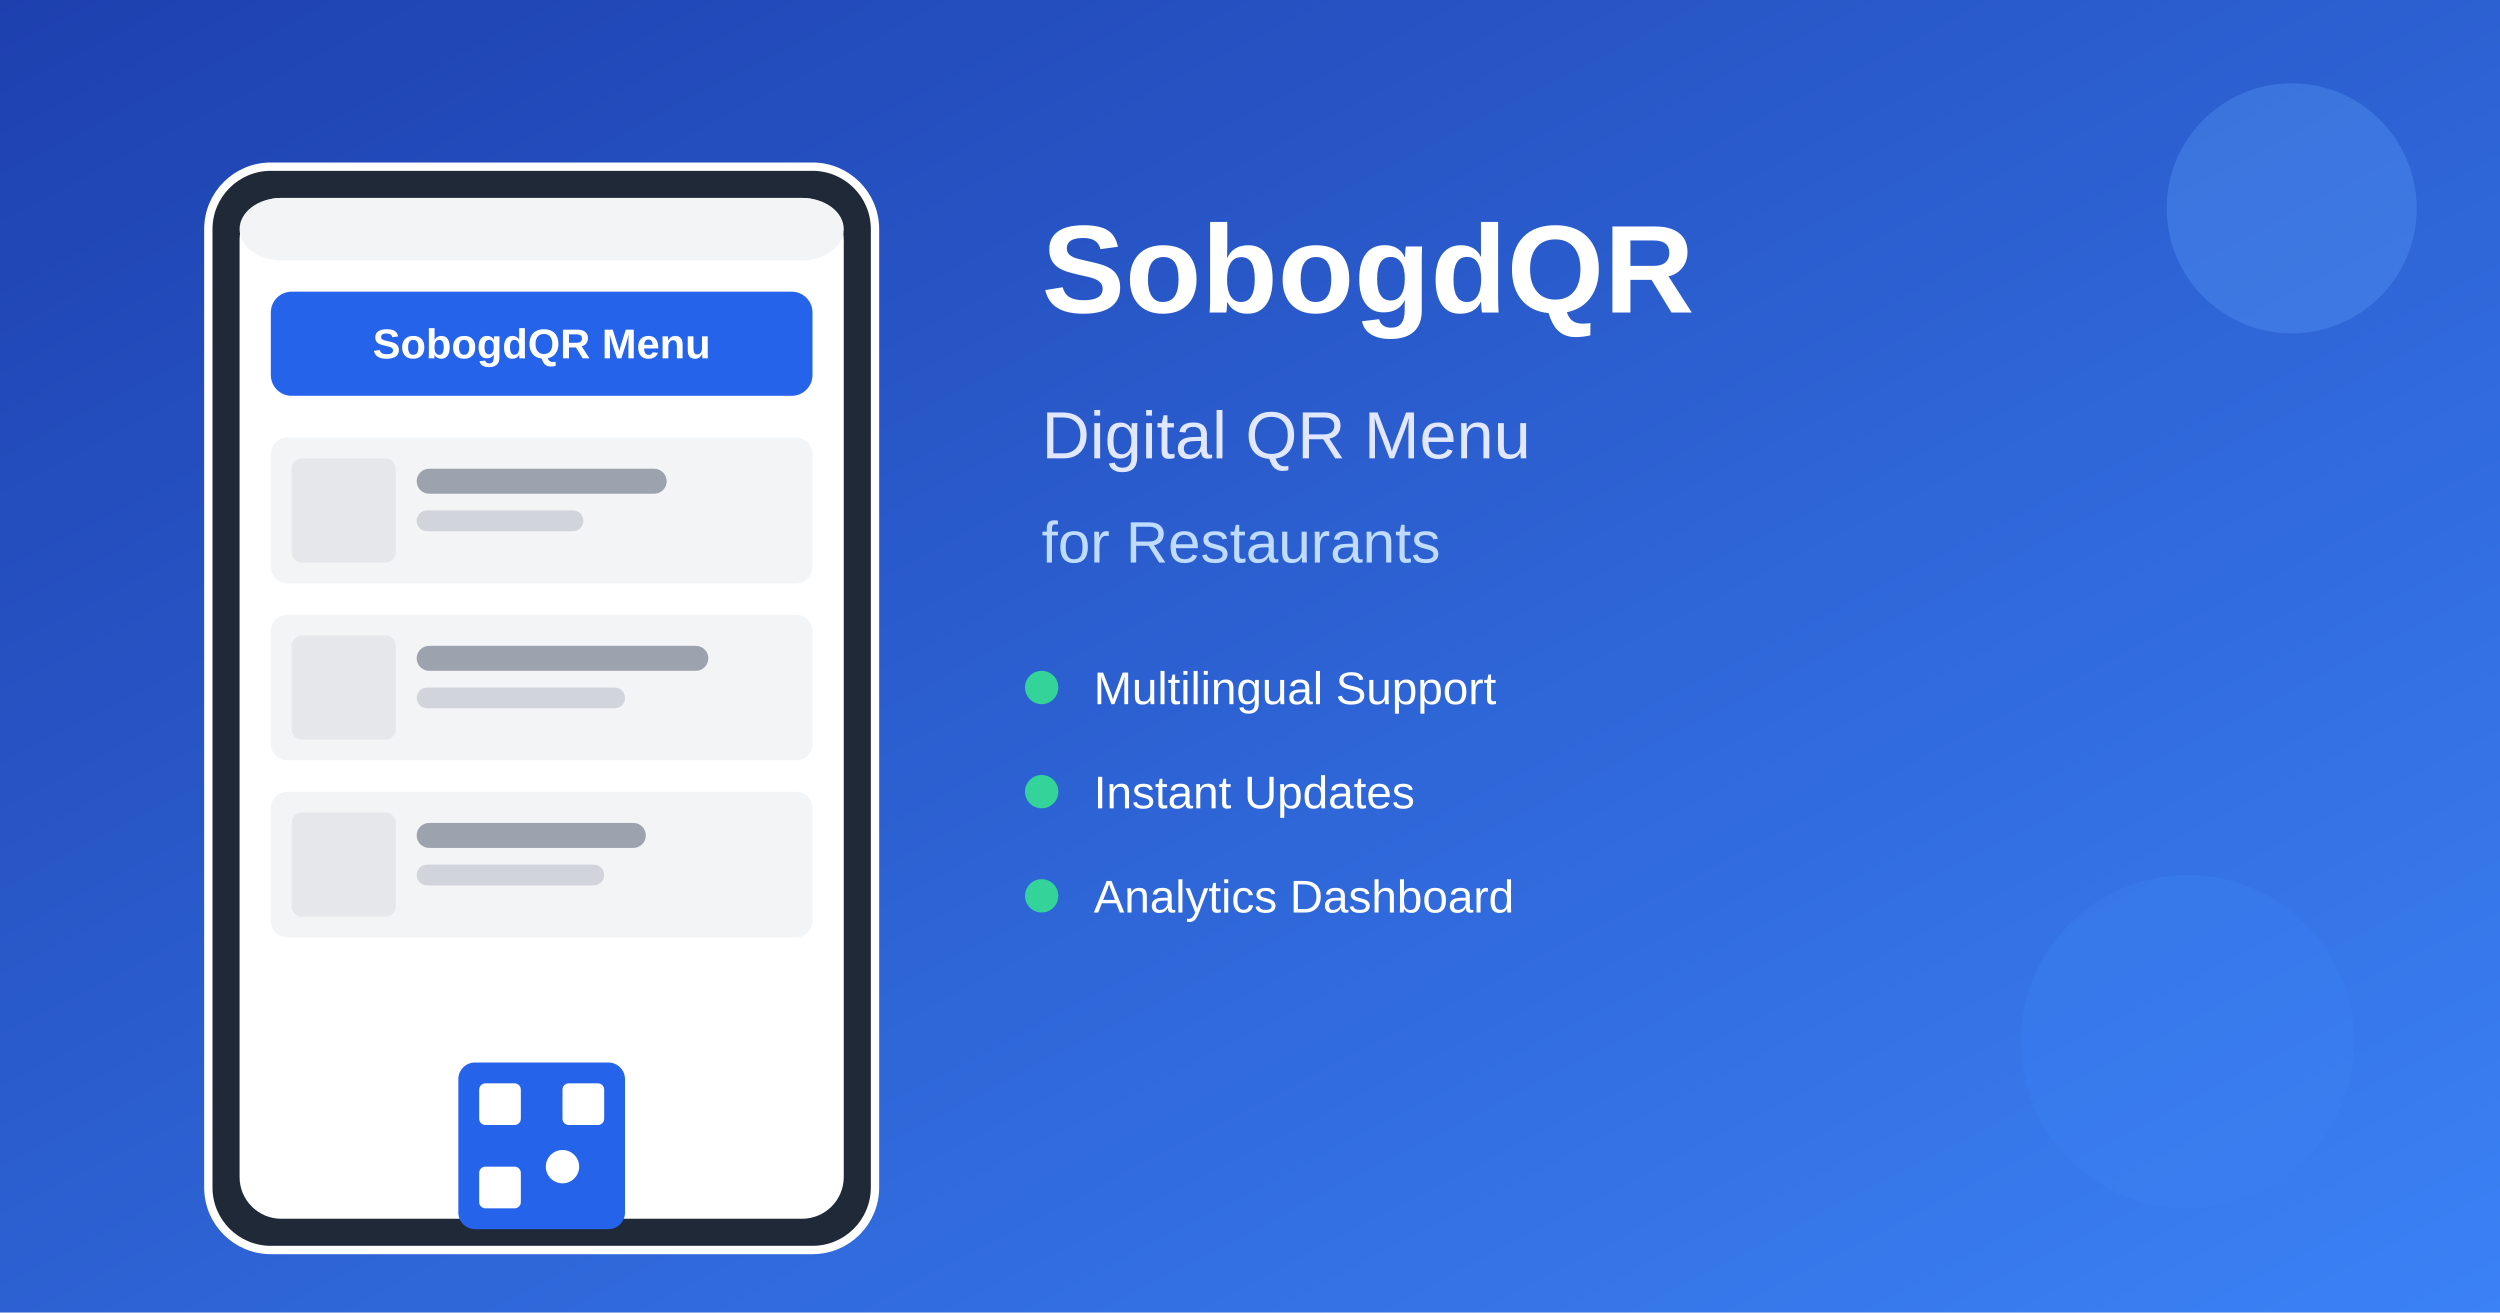
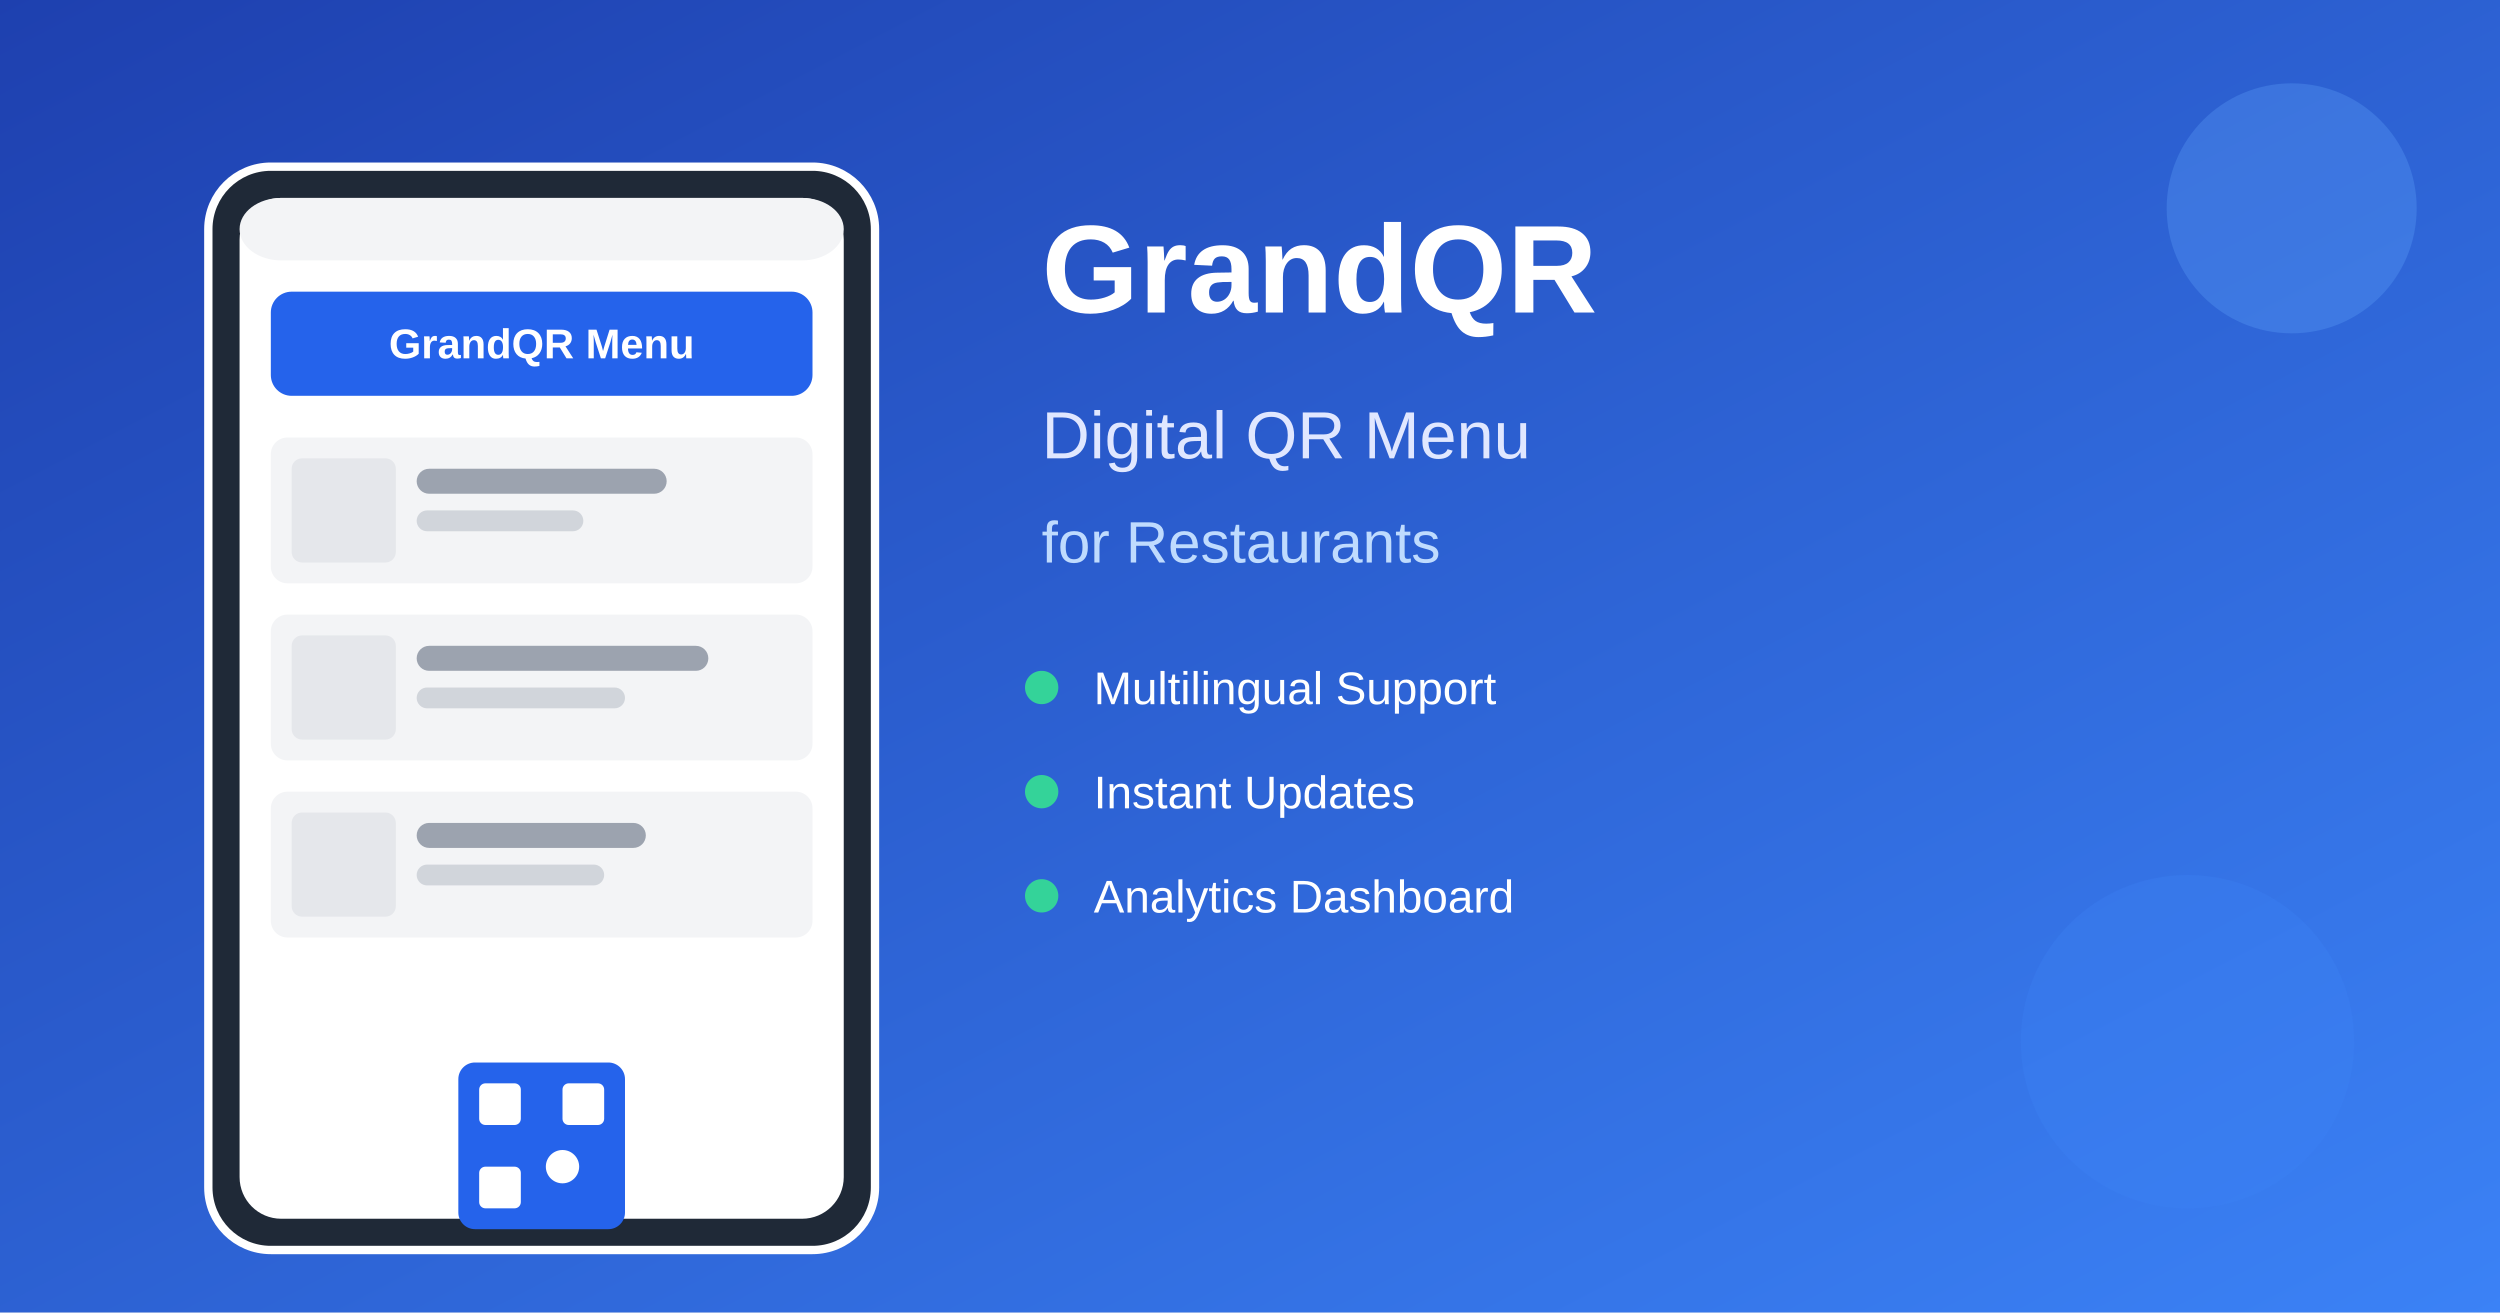
<svg xmlns="http://www.w3.org/2000/svg" width="1200" height="630" viewBox="0 0 1200 630">
  <defs>
    <linearGradient id="bg" x1="0%" y1="0%" x2="100%" y2="100%">
      <stop offset="0%" style="stop-color:#1e40af;stop-opacity:1" />
      <stop offset="100%" style="stop-color:#3b82f6;stop-opacity:1" />
    </linearGradient>
  </defs>
  <rect width="1200" height="630" fill="url(#bg)" />
  <g transform="translate(100, 80)">
    <rect x="0" y="0" width="320" height="520" rx="30" fill="#1f2937" stroke="white" stroke-width="4" />
    <rect x="15" y="15" width="290" height="490" rx="20" fill="white" />
    <rect x="15" y="15" width="290" height="30" rx="20" fill="#f3f4f6" />
    <rect x="30" y="60" width="260" height="50" rx="10" fill="#2563eb" />
-     <text x="160" y="92" font-family="Arial, sans-serif" font-size="20" fill="white" text-anchor="middle" font-weight="bold">SobogdQR Menu</text>
+     <text x="160" y="92" font-family="Arial, sans-serif" font-size="20" fill="white" text-anchor="middle" font-weight="bold">GrandQR Menu</text>
    <g transform="translate(30, 130)">
      <rect x="0" y="0" width="260" height="70" rx="8" fill="#f3f4f6" />
      <rect x="10" y="10" width="50" height="50" rx="5" fill="#e5e7eb" />
      <rect x="70" y="15" width="120" height="12" rx="6" fill="#9ca3af" />
      <rect x="70" y="35" width="80" height="10" rx="5" fill="#d1d5db" />
      <rect x="0" y="85" width="260" height="70" rx="8" fill="#f3f4f6" />
      <rect x="10" y="95" width="50" height="50" rx="5" fill="#e5e7eb" />
      <rect x="70" y="100" width="140" height="12" rx="6" fill="#9ca3af" />
      <rect x="70" y="120" width="100" height="10" rx="5" fill="#d1d5db" />
      <rect x="0" y="170" width="260" height="70" rx="8" fill="#f3f4f6" />
      <rect x="10" y="180" width="50" height="50" rx="5" fill="#e5e7eb" />
      <rect x="70" y="185" width="110" height="12" rx="6" fill="#9ca3af" />
      <rect x="70" y="205" width="90" height="10" rx="5" fill="#d1d5db" />
    </g>
    <g transform="translate(120, 430)">
      <rect x="0" y="0" width="80" height="80" rx="8" fill="#2563eb" />
      <rect x="10" y="10" width="20" height="20" rx="3" fill="white" />
      <rect x="50" y="10" width="20" height="20" rx="3" fill="white" />
      <rect x="10" y="50" width="20" height="20" rx="3" fill="white" />
      <circle cx="50" cy="50" r="8" fill="white" />
    </g>
  </g>
  <g transform="translate(500, 150)">
-     <text x="0" y="0" font-family="Arial, sans-serif" font-size="60" fill="white" font-weight="bold">SobogdQR</text>
+     <text x="0" y="0" font-family="Arial, sans-serif" font-size="60" fill="white" font-weight="bold">GrandQR</text>
    <text x="0" y="70" font-family="Arial, sans-serif" font-size="32" fill="#e0e7ff">Digital QR Menu</text>
    <text x="0" y="120" font-family="Arial, sans-serif" font-size="28" fill="#bfdbfe">for Restaurants</text>
    <g transform="translate(0, 180)">
      <circle cx="0" cy="0" r="8" fill="#34d399" />
      <text x="25" y="8" font-family="Arial, sans-serif" font-size="22" fill="white">Multilingual Support</text>
      <circle cx="0" cy="50" r="8" fill="#34d399" />
      <text x="25" y="58" font-family="Arial, sans-serif" font-size="22" fill="white">Instant Updates</text>
      <circle cx="0" cy="100" r="8" fill="#34d399" />
      <text x="25" y="108" font-family="Arial, sans-serif" font-size="22" fill="white">Analytics Dashboard</text>
    </g>
  </g>
  <circle cx="1050" cy="500" r="80" fill="#3b82f6" opacity="0.3" />
  <circle cx="1100" cy="100" r="60" fill="#60a5fa" opacity="0.3" />
</svg>
